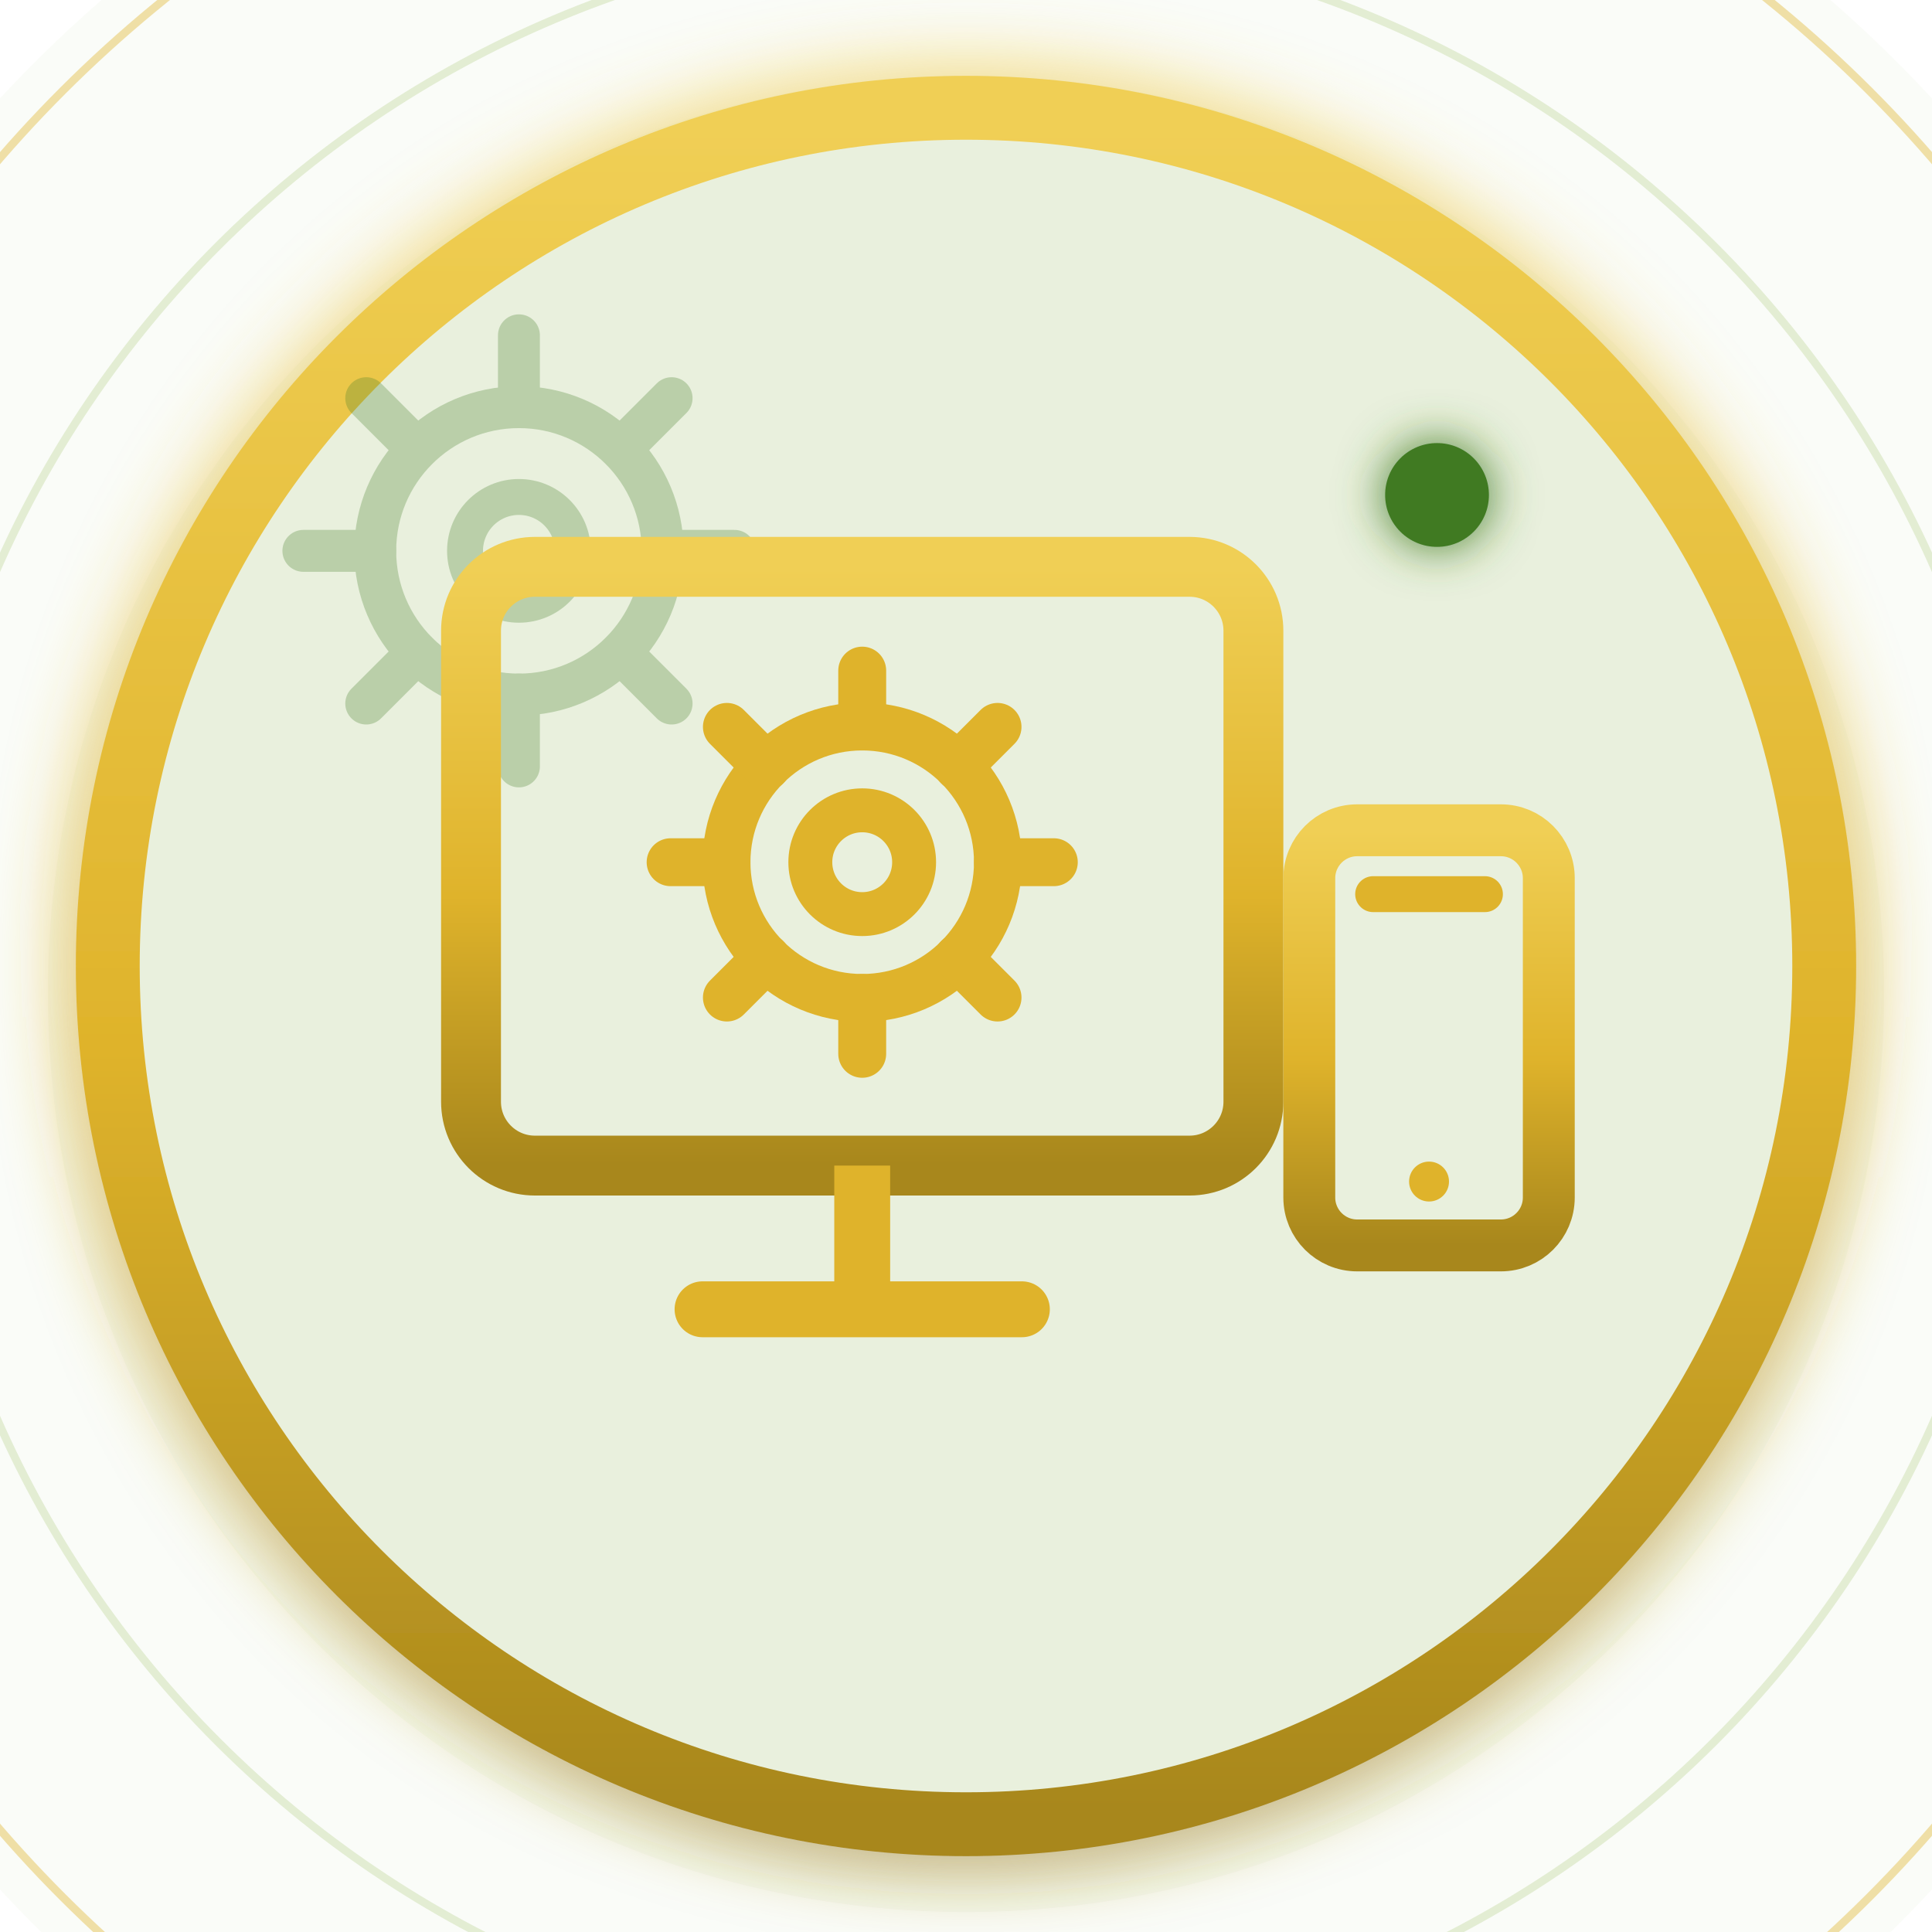
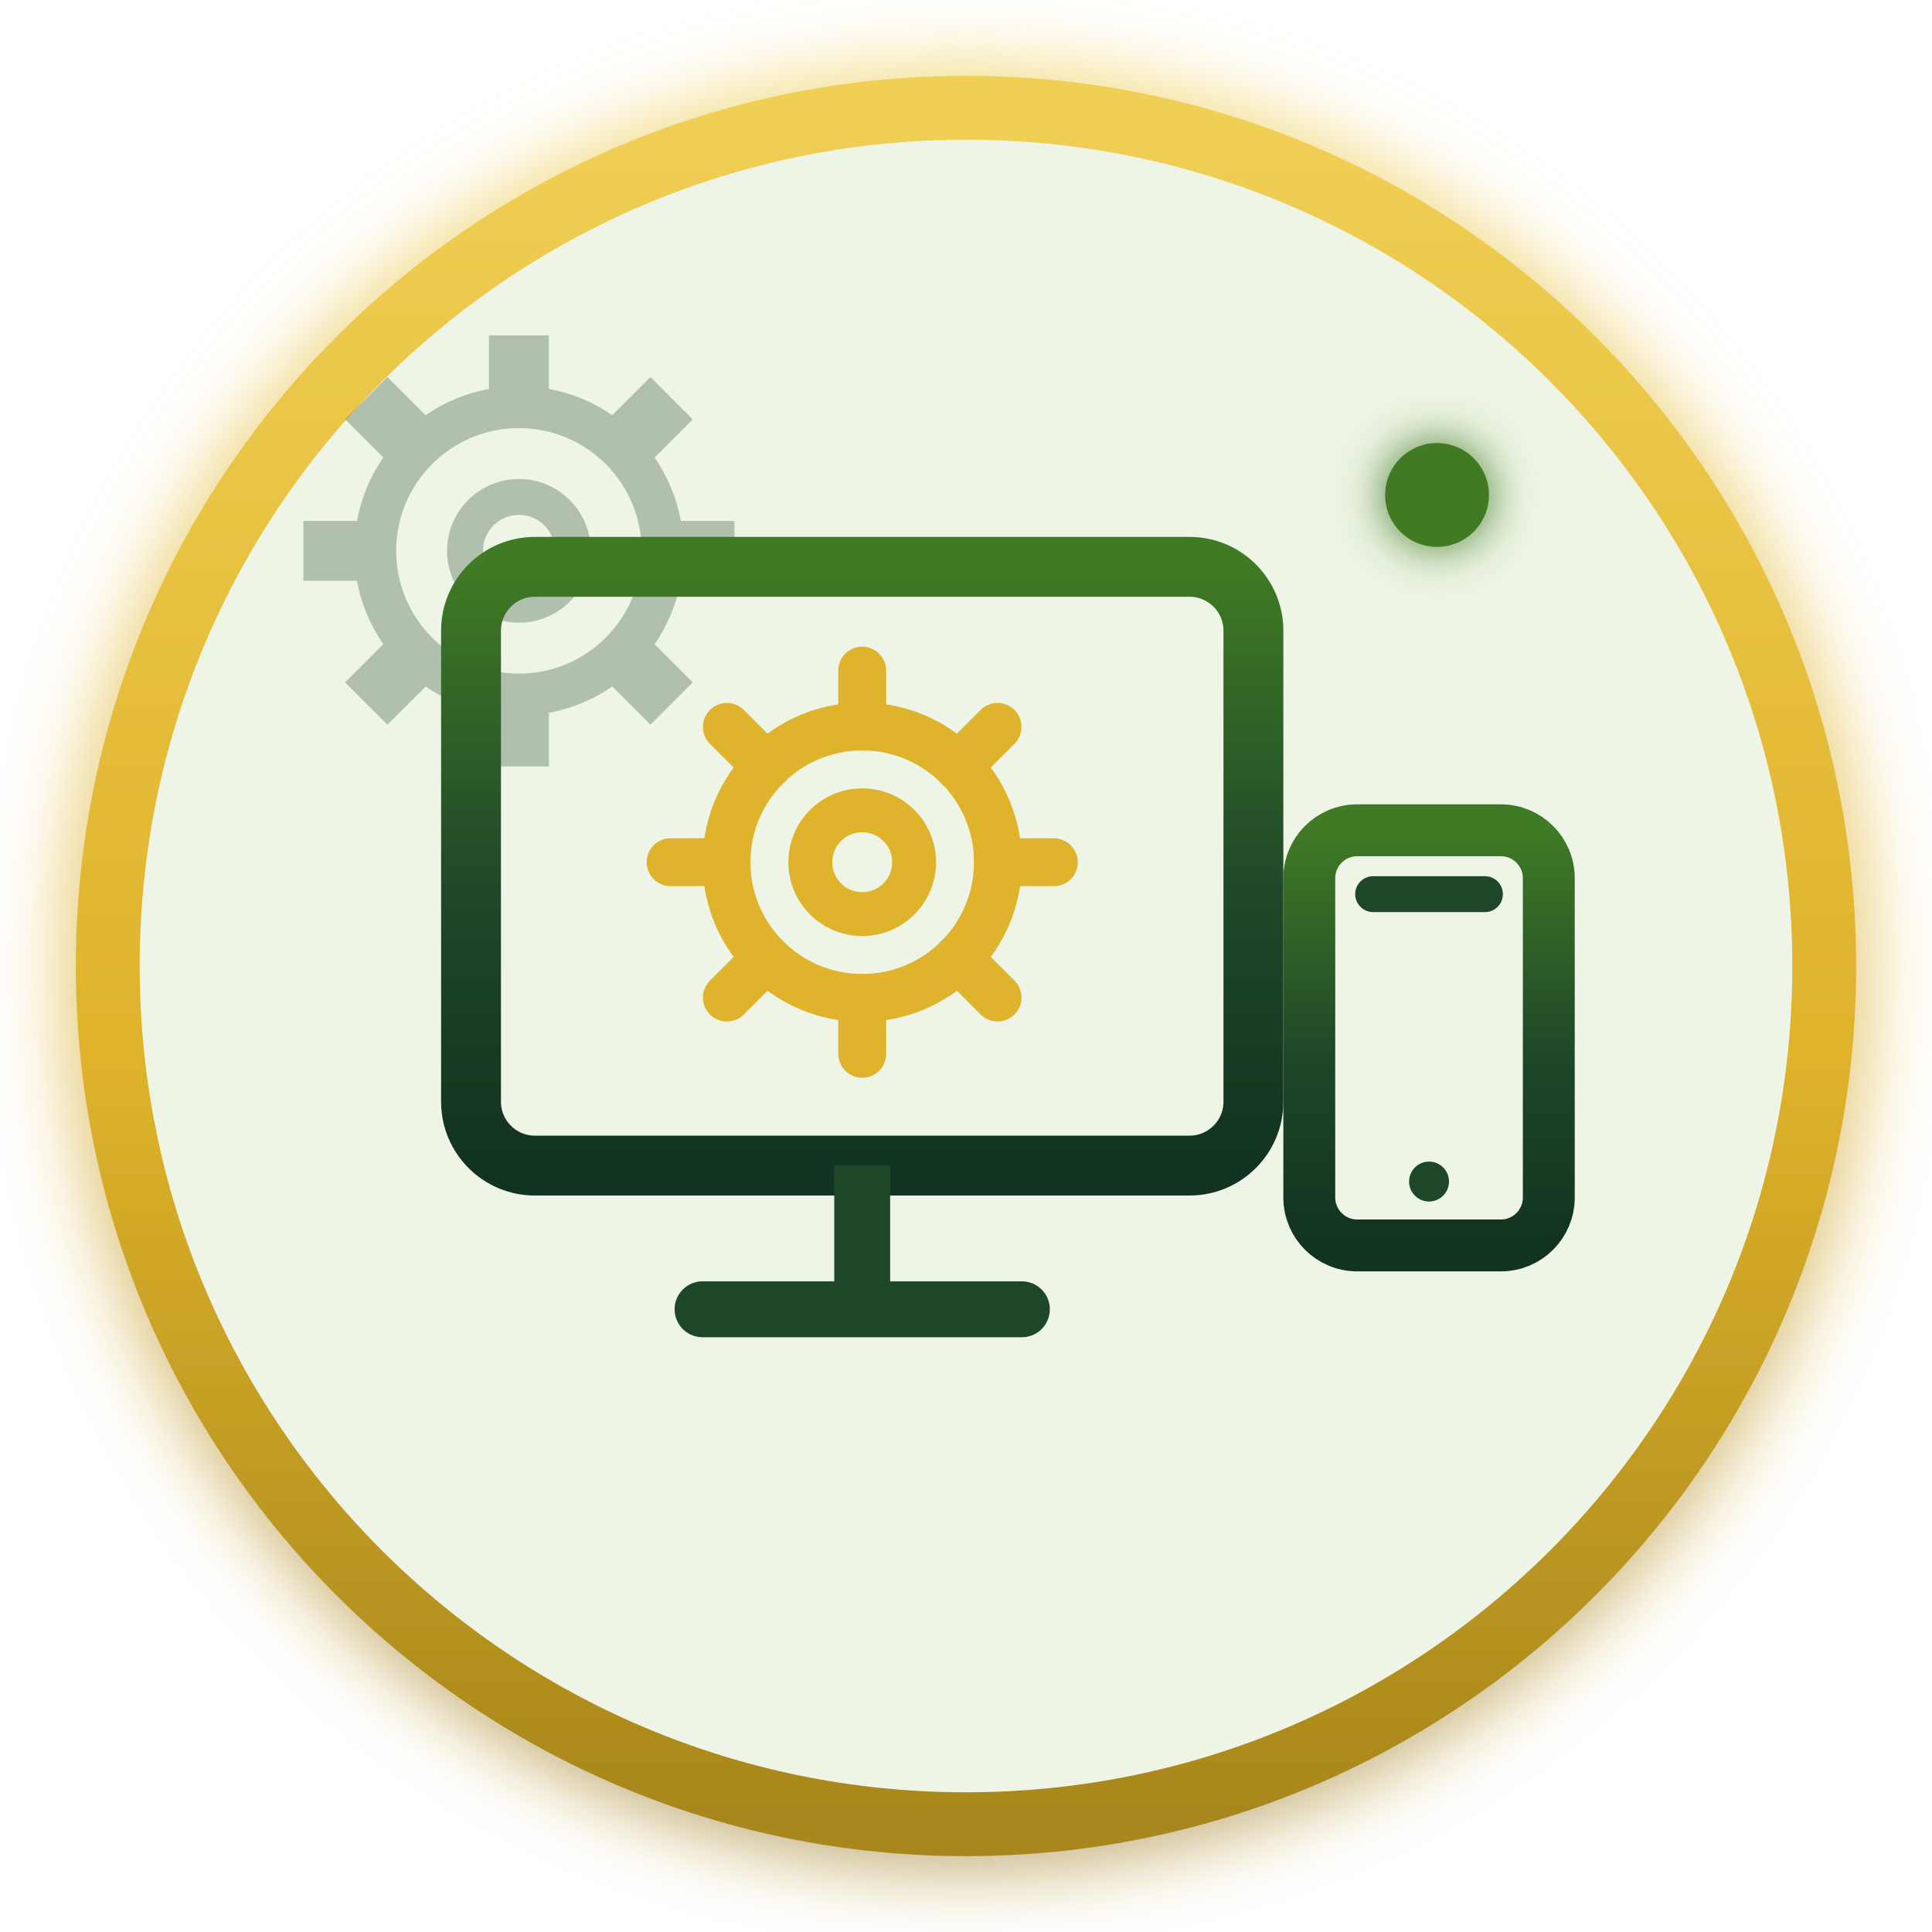
<svg xmlns="http://www.w3.org/2000/svg" width="484" height="484" viewBox="270 263 484 484">
  <defs>
    <filter id="glow" x="-150%" y="-150%" width="400%" height="400%">
      <feGaussianBlur stdDeviation="6" result="b" />
      <feMerge>
        <feMergeNode in="b" />
        <feMergeNode in="SourceGraphic" />
      </feMerge>
    </filter>
    <filter id="softglow" x="-80%" y="-80%" width="260%" height="260%">
      <feGaussianBlur stdDeviation="10" result="b" />
      <feMerge>
        <feMergeNode in="b" />
        <feMergeNode in="SourceGraphic" />
      </feMerge>
    </filter>
-     <radialGradient id="bgg" cx="50%" cy="42%" r="75%">
-       <stop offset="0%" stop-color="#ffffff" />
-       <stop offset="100%" stop-color="#f4f7ee" />
-     </radialGradient>
-     <linearGradient id="goldg" x1="0" y1="0" x2="0" y2="1">
+     <linearGradient id="ringg" x1="0" y1="0" x2="0" y2="1">
      <stop offset="0%" stop-color="#f0cf55" />
      <stop offset="55%" stop-color="#dfb32b" />
      <stop offset="100%" stop-color="#a8871c" />
    </linearGradient>
+     <linearGradient id="deviceg" x1="0" y1="0" x2="0" y2="1">
+       <stop offset="0%" stop-color="#3f7a24" />
+       <stop offset="55%" stop-color="#1e4729" />
+       <stop offset="100%" stop-color="#12331f" />
+     </linearGradient>
  </defs>
-   <circle cx="512" cy="512" r="330" fill="#cfe0b4" opacity="0.10" />
-   <circle cx="512" cy="512" r="230" fill="#b7d38e" opacity="0.08" />
-   <circle cx="512" cy="512" r="400" fill="none" stroke="#9dbb7a" stroke-width="3" stroke-dasharray="2 14" opacity="0.9" />
-   <circle cx="512" cy="512" r="400" fill="none" stroke="#dfb32b" stroke-width="1.5" opacity="0.35" />
-   <circle cx="512.0" cy="112.0" r="9" fill="#3f7a24" filter="url(#glow)" />
-   <circle cx="858.4" cy="312.0" r="9" fill="#3f7a24" filter="url(#glow)" />
-   <circle cx="858.4" cy="712.0" r="9" fill="#3f7a24" filter="url(#glow)" />
-   <circle cx="512.0" cy="912.0" r="9" fill="#3f7a24" filter="url(#glow)" />
-   <circle cx="165.6" cy="712.0" r="9" fill="#3f7a24" filter="url(#glow)" />
-   <circle cx="165.6" cy="312.0" r="9" fill="#3f7a24" filter="url(#glow)" />
-   <circle cx="512" cy="512" r="320" fill="none" stroke="#dfb32b" stroke-width="2" opacity="0.4" />
-   <circle cx="512" cy="512" r="265" fill="none" stroke="#cfe0b4" stroke-width="2" opacity="0.55" />
  <g transform="translate(512,505)">
    <g filter="url(#softglow)">
-       <circle r="215" fill="#e9f0dd" stroke="url(#goldg)" stroke-width="16" />
+       <circle r="215" fill="#eef5e6" stroke="url(#ringg)" stroke-width="16" />
    </g>
    <g transform="translate(-112,-104) scale(1.5)" opacity="0.28">
-       <circle cx="0" cy="0" r="24" fill="none" stroke="#3f7a24" stroke-width="7" />
-       <line x1="24.0" y1="0.0" x2="36.0" y2="0.0" stroke="#3f7a24" stroke-width="7" stroke-linecap="round" />
-       <line x1="17.0" y1="17.0" x2="25.5" y2="25.5" stroke="#3f7a24" stroke-width="7" stroke-linecap="round" />
-       <line x1="0.0" y1="24.0" x2="0.0" y2="36.0" stroke="#3f7a24" stroke-width="7" stroke-linecap="round" />
-       <line x1="-17.0" y1="17.0" x2="-25.5" y2="25.5" stroke="#3f7a24" stroke-width="7" stroke-linecap="round" />
-       <line x1="-24.0" y1="0.0" x2="-36.0" y2="0.0" stroke="#3f7a24" stroke-width="7" stroke-linecap="round" />
-       <line x1="-17.0" y1="-17.0" x2="-25.5" y2="-25.5" stroke="#3f7a24" stroke-width="7" stroke-linecap="round" />
-       <line x1="-0.0" y1="-24.0" x2="-0.0" y2="-36.0" stroke="#3f7a24" stroke-width="7" stroke-linecap="round" />
-       <line x1="17.0" y1="-17.0" x2="25.5" y2="-25.5" stroke="#3f7a24" stroke-width="7" stroke-linecap="round" />
-       <circle r="9" fill="none" stroke="#3f7a24" stroke-width="6" />
+       <circle r="24" fill="none" stroke="#12331f" stroke-width="7" />
+       <circle r="9" fill="none" stroke="#12331f" stroke-width="6" />
+       <line x1="24.0" y1="0.0" x2="36.0" y2="0.0" stroke="#12331f" stroke-width="10" />
+       <line x1="17.0" y1="17.0" x2="25.5" y2="25.5" stroke="#12331f" stroke-width="10" />
+       <line x1="0.0" y1="24.0" x2="0.0" y2="36.0" stroke="#12331f" stroke-width="10" />
+       <line x1="-17.0" y1="17.0" x2="-25.5" y2="25.5" stroke="#12331f" stroke-width="10" />
+       <line x1="-24.0" y1="0.0" x2="-36.0" y2="0.0" stroke="#12331f" stroke-width="10" />
+       <line x1="-17.0" y1="-17.0" x2="-25.5" y2="-25.5" stroke="#12331f" stroke-width="10" />
+       <line x1="-0.0" y1="-24.0" x2="-0.0" y2="-36.0" stroke="#12331f" stroke-width="10" />
+       <line x1="17.0" y1="-17.0" x2="25.5" y2="-25.5" stroke="#12331f" stroke-width="10" />
    </g>
    <g transform="translate(-6,-4)">
-       <rect x="-118" y="-96" width="196" height="150" rx="16" fill="none" stroke="url(#goldg)" stroke-width="15" />
-       <line x1="-20" y1="54" x2="-20" y2="86" stroke="#dfb32b" stroke-width="14" />
-       <line x1="-60" y1="90" x2="20" y2="90" stroke="#dfb32b" stroke-width="14" stroke-linecap="round" />
+       <rect x="-118" y="-96" width="196" height="150" rx="16" fill="none" stroke="url(#deviceg)" stroke-width="15" />
+       <line x1="-20" y1="54" x2="-20" y2="86" stroke="#1e4729" stroke-width="14" />
+       <line x1="-60" y1="90" x2="20" y2="90" stroke="#1e4729" stroke-width="14" stroke-linecap="round" />
      <circle cx="-20" cy="-22" r="34" fill="none" stroke="#dfb32b" stroke-width="12" />
      <line x1="14.0" y1="-22.0" x2="28.0" y2="-22.0" stroke="#dfb32b" stroke-width="12" stroke-linecap="round" />
      <line x1="4.0" y1="2.0" x2="13.9" y2="11.9" stroke="#dfb32b" stroke-width="12" stroke-linecap="round" />
      <line x1="-20.0" y1="12.0" x2="-20.0" y2="26.0" stroke="#dfb32b" stroke-width="12" stroke-linecap="round" />
      <line x1="-44.0" y1="2.0" x2="-53.9" y2="11.9" stroke="#dfb32b" stroke-width="12" stroke-linecap="round" />
      <line x1="-54.0" y1="-22.0" x2="-68.0" y2="-22.0" stroke="#dfb32b" stroke-width="12" stroke-linecap="round" />
      <line x1="-44.0" y1="-46.0" x2="-53.9" y2="-55.9" stroke="#dfb32b" stroke-width="12" stroke-linecap="round" />
      <line x1="-20.0" y1="-56.0" x2="-20.0" y2="-70.0" stroke="#dfb32b" stroke-width="12" stroke-linecap="round" />
      <line x1="4.0" y1="-46.0" x2="13.9" y2="-55.9" stroke="#dfb32b" stroke-width="12" stroke-linecap="round" />
      <circle cx="-20" cy="-22" r="13" fill="none" stroke="#dfb32b" stroke-width="11" />
-       <rect x="92" y="-30" width="60" height="104" rx="12" fill="none" stroke="url(#goldg)" stroke-width="13" />
-       <line x1="108" y1="-14" x2="136" y2="-14" stroke="#dfb32b" stroke-width="9" stroke-linecap="round" />
-       <circle cx="122" cy="58" r="5" fill="#dfb32b" />
+       <rect x="92" y="-30" width="60" height="104" rx="12" fill="none" stroke="url(#deviceg)" stroke-width="13" />
+       <line x1="108" y1="-14" x2="136" y2="-14" stroke="#1e4729" stroke-width="9" stroke-linecap="round" />
+       <circle cx="122" cy="58" r="5" fill="#1e4729" />
    </g>
    <circle cx="118" cy="-118" r="13" fill="#3f7a24" filter="url(#glow)" />
  </g>
</svg>
